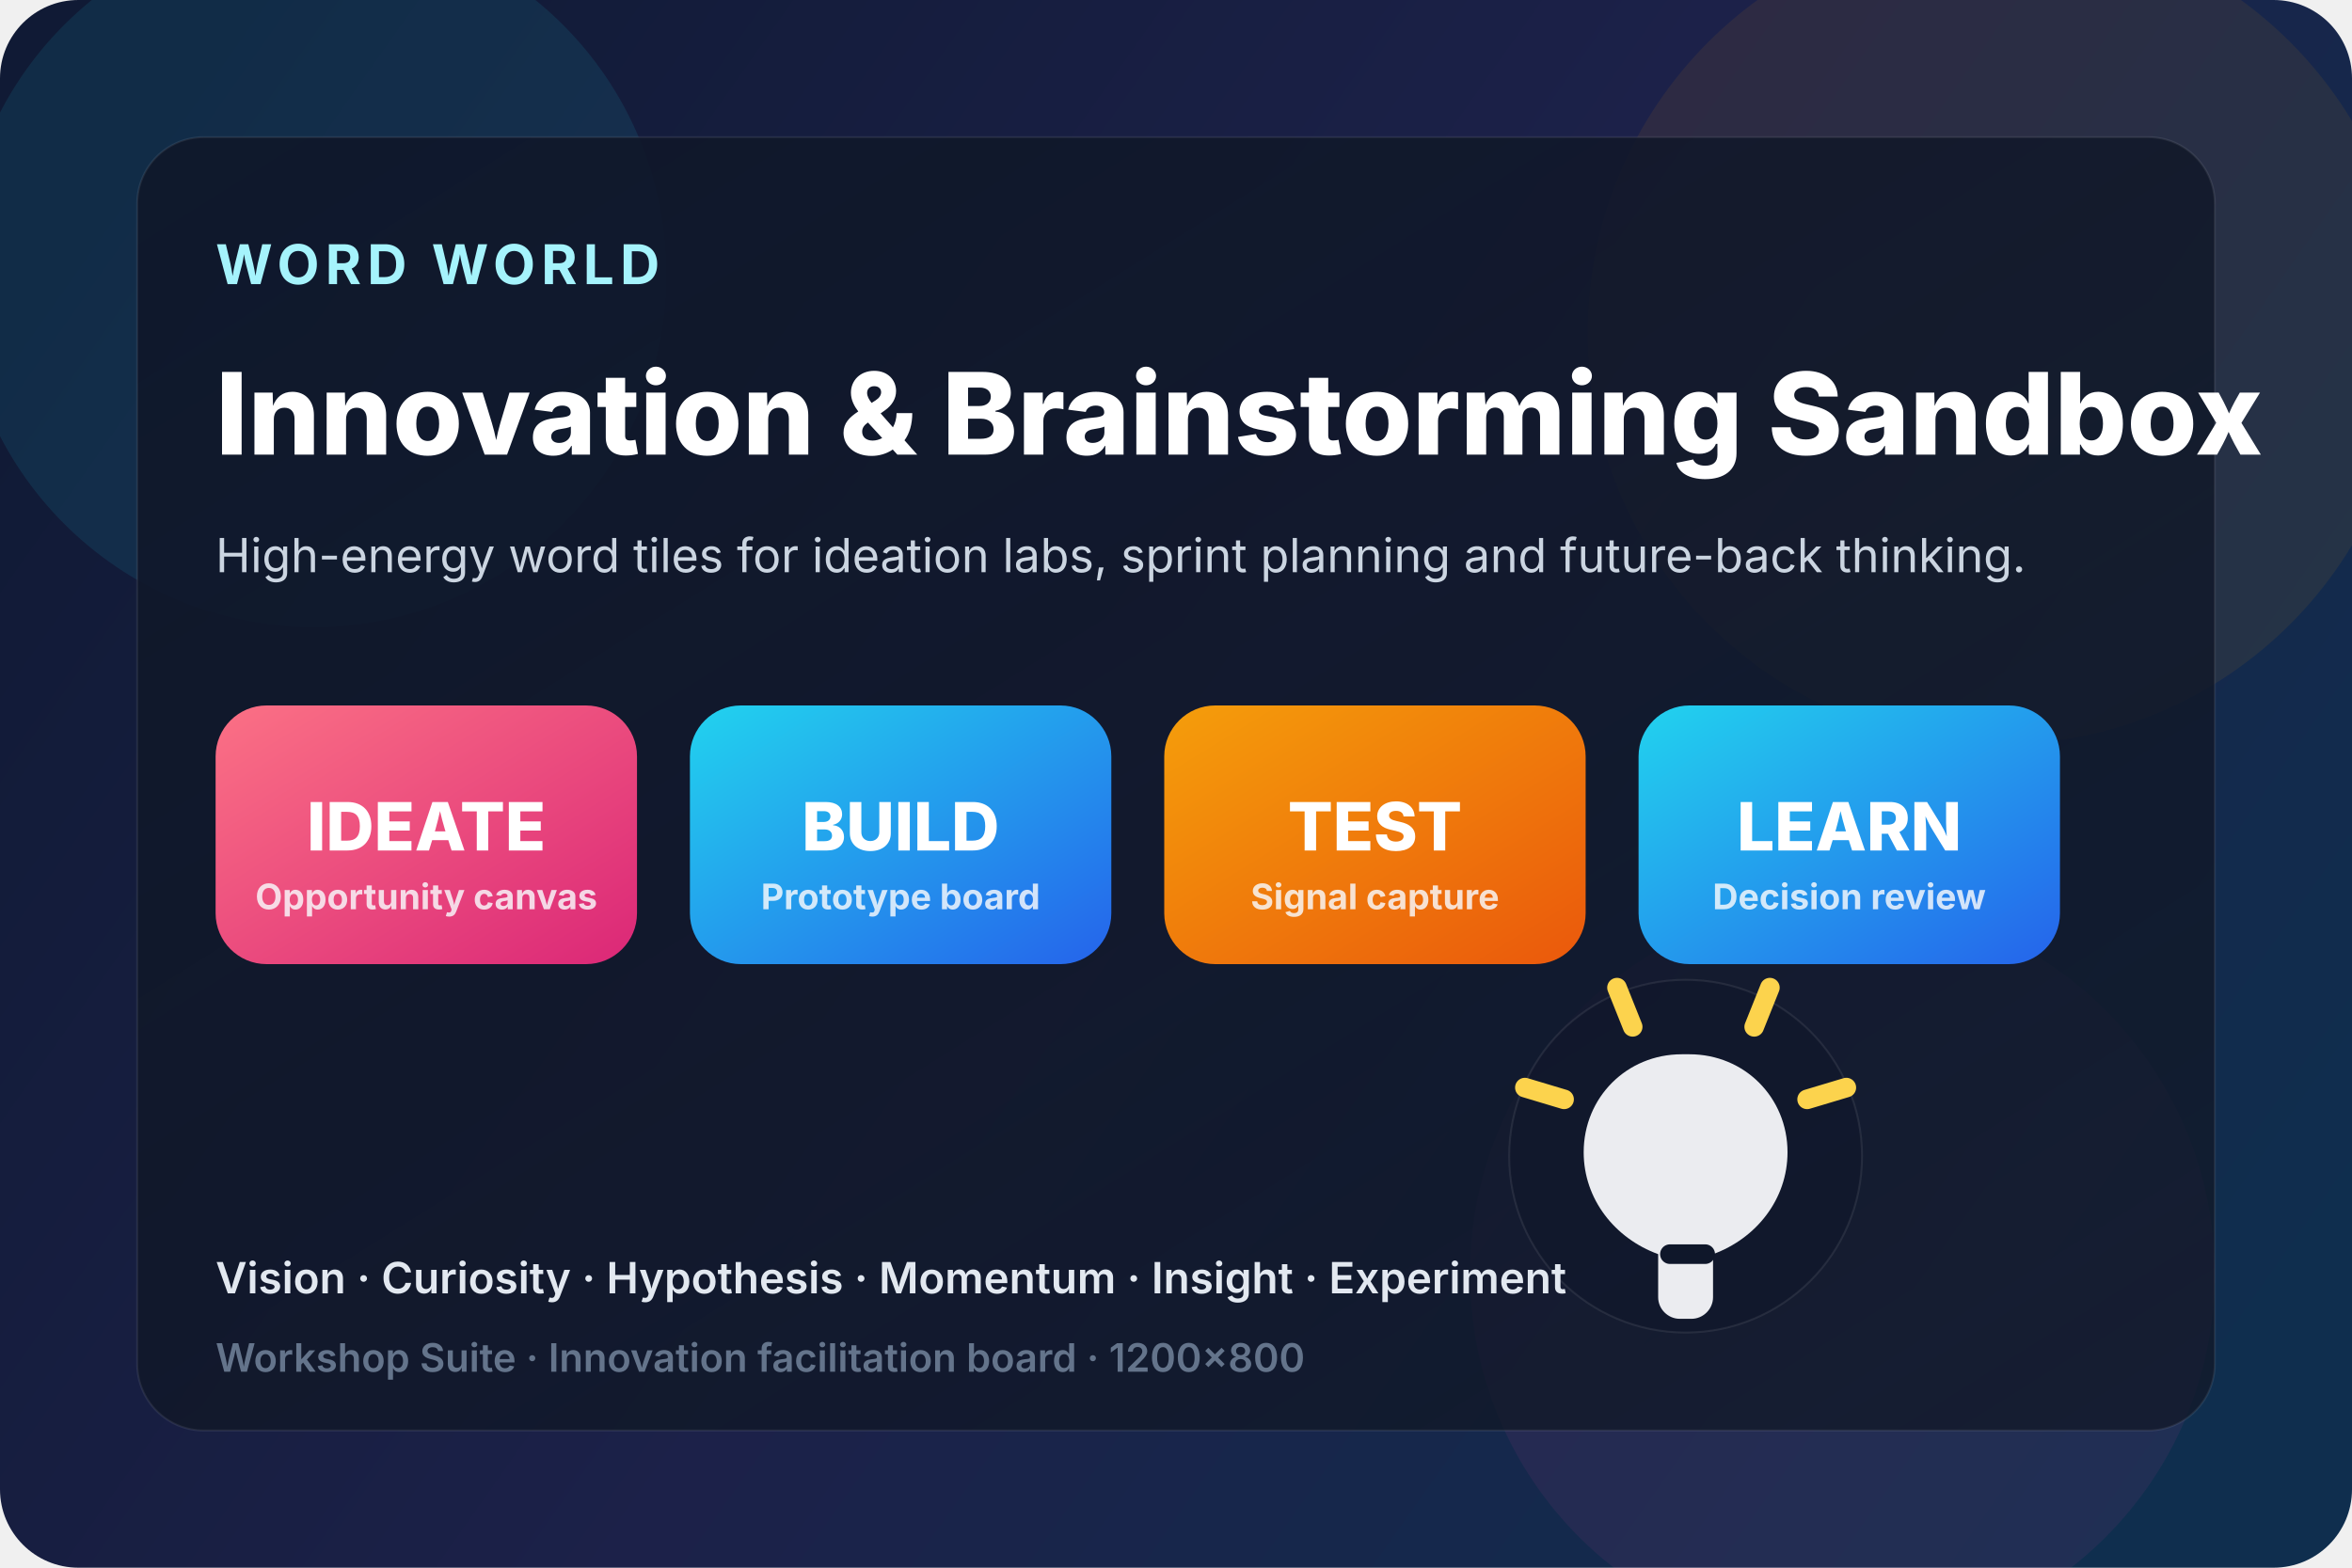
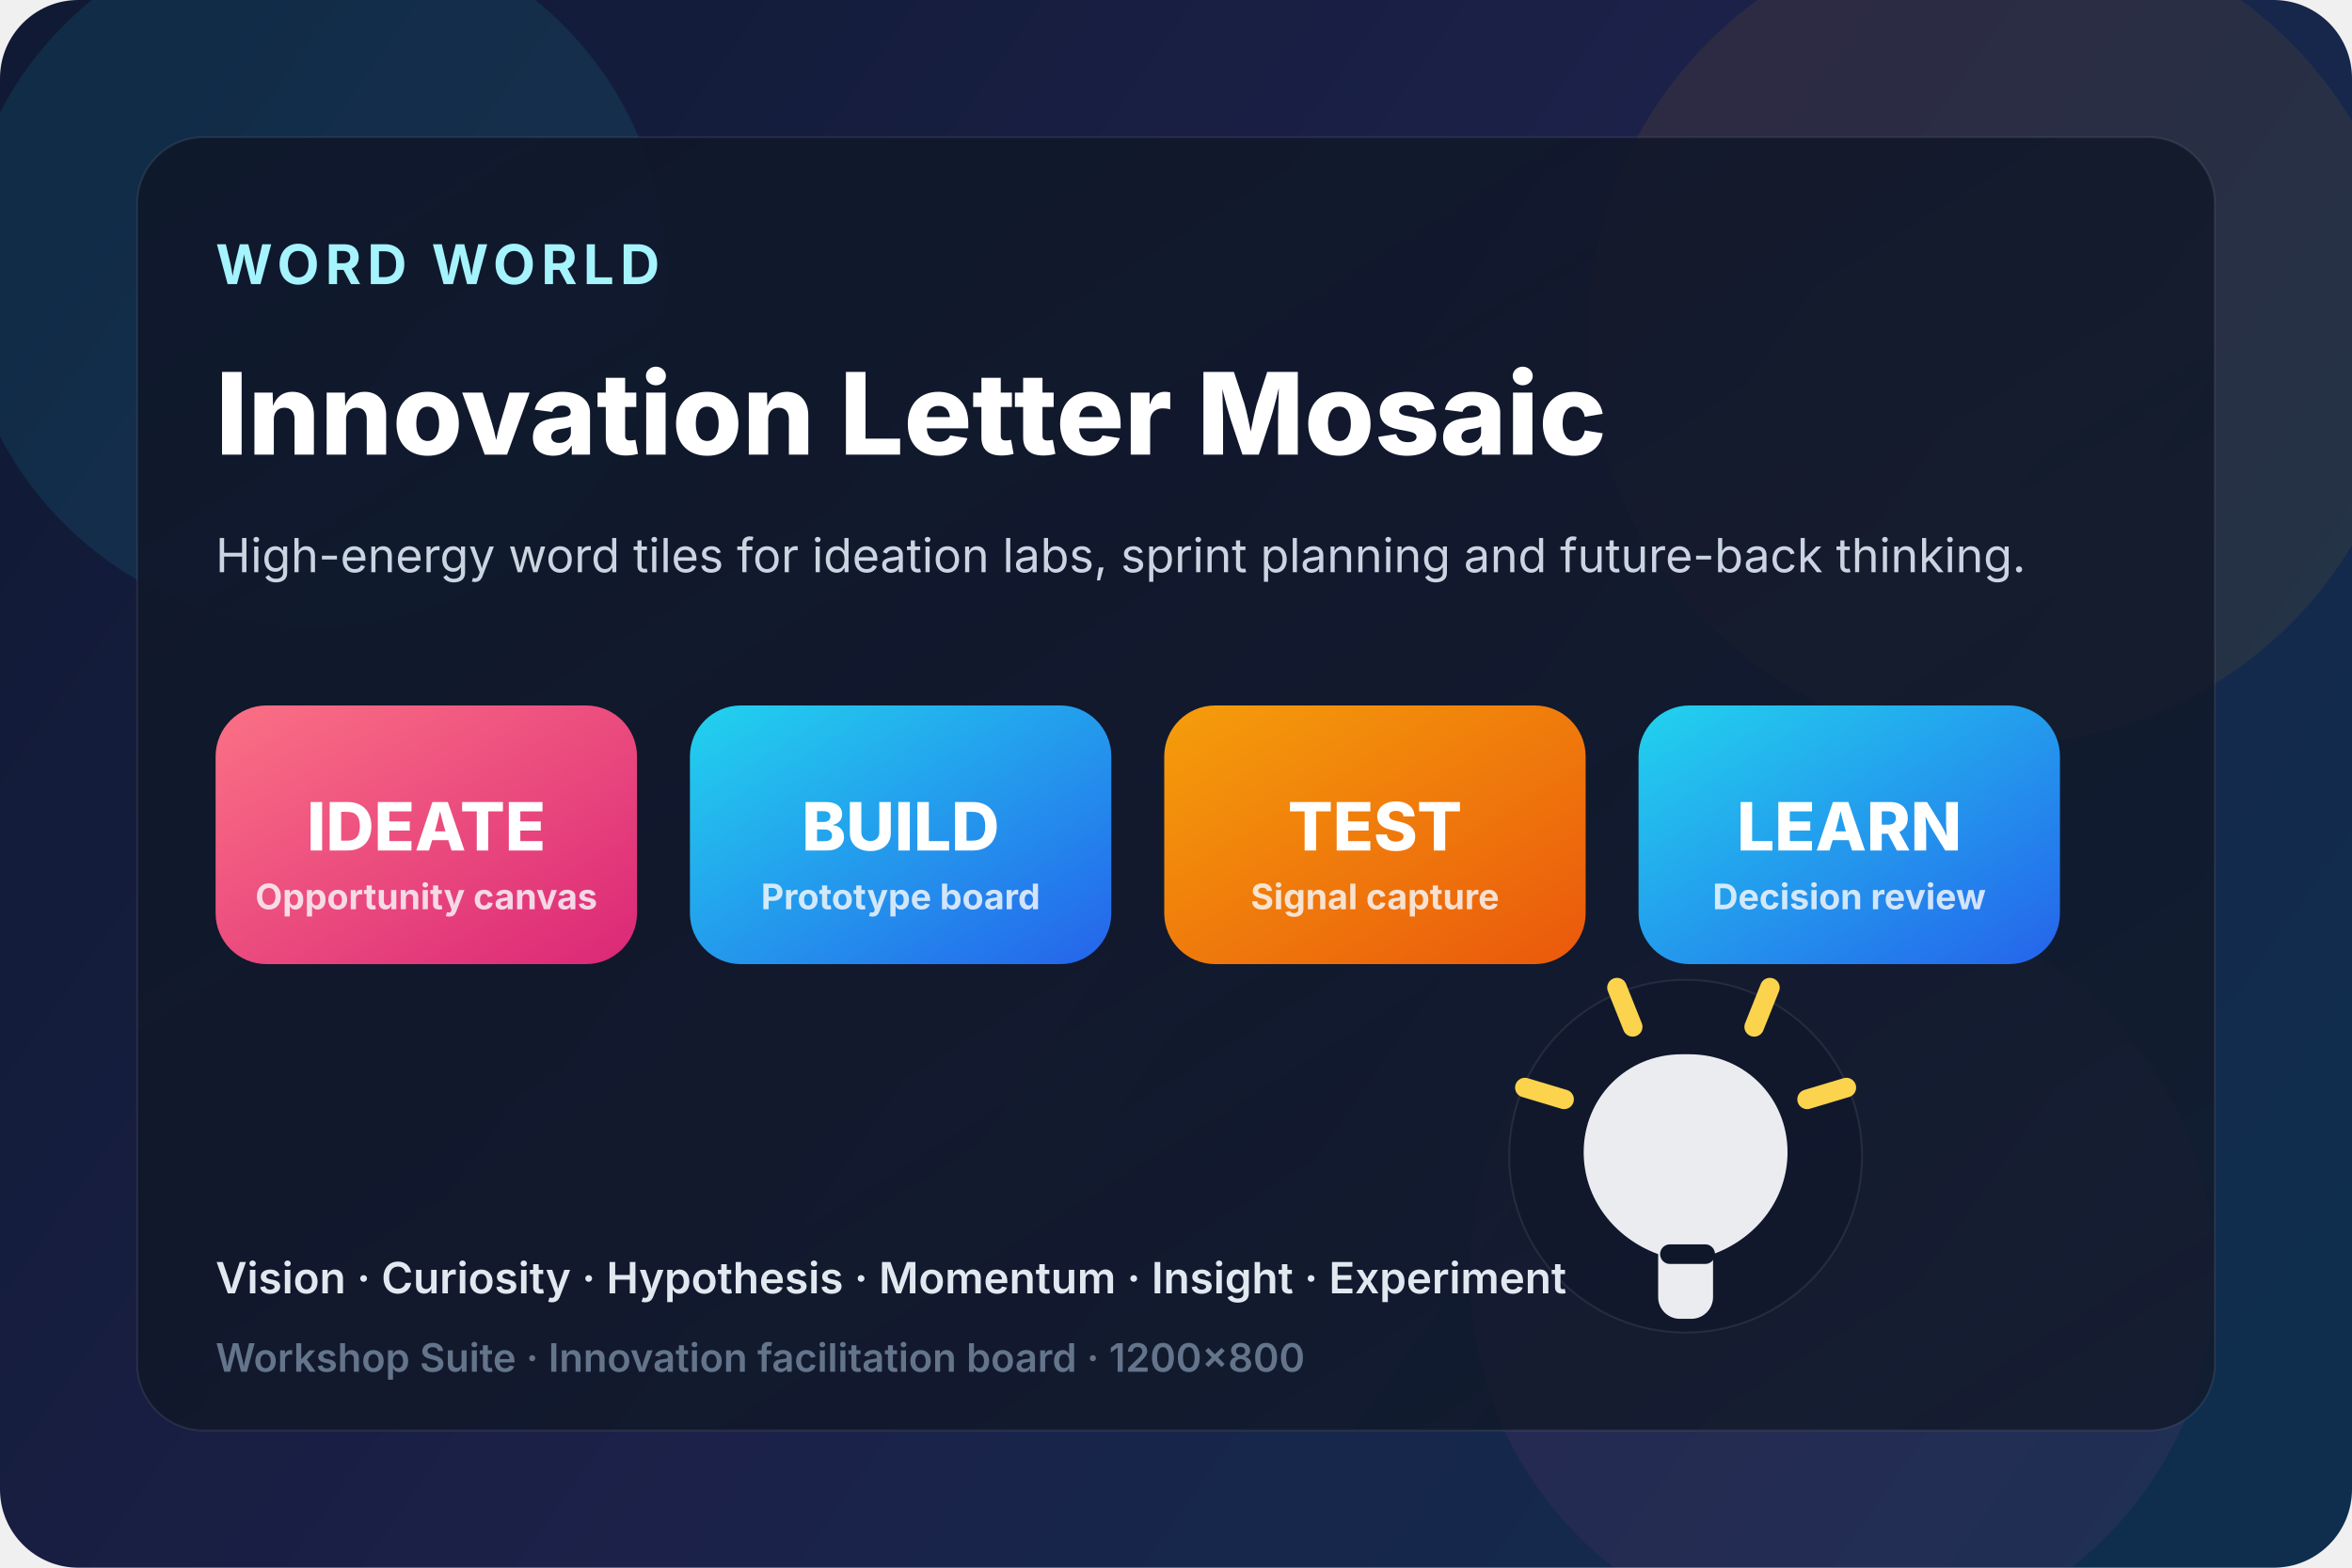
<svg xmlns="http://www.w3.org/2000/svg" width="1200" height="800" viewBox="0 0 1200 800" fill="none">
  <defs>
    <linearGradient id="bg" x1="90" y1="40" x2="1110" y2="760" gradientUnits="userSpaceOnUse">
      <stop stop-color="#101A35" />
      <stop offset="0.5" stop-color="#1C2149" />
      <stop offset="1" stop-color="#0F2E4E" />
    </linearGradient>
    <linearGradient id="panel" x1="0" y1="0" x2="1" y2="1">
      <stop stop-color="#0F172A" stop-opacity="0.94" />
      <stop offset="1" stop-color="#111827" stop-opacity="0.76" />
    </linearGradient>
    <linearGradient id="brainA" x1="0" y1="0" x2="1" y2="1">
      <stop stop-color="#FB7185" />
      <stop offset="1" stop-color="#DB2777" />
    </linearGradient>
    <linearGradient id="brainB" x1="0" y1="0" x2="1" y2="1">
      <stop stop-color="#22D3EE" />
      <stop offset="1" stop-color="#2563EB" />
    </linearGradient>
    <linearGradient id="brainC" x1="0" y1="0" x2="1" y2="1">
      <stop stop-color="#F59E0B" />
      <stop offset="1" stop-color="#EA580C" />
    </linearGradient>
  </defs>
  <rect width="1200" height="800" rx="40" fill="url(#bg)" />
  <circle cx="160" cy="140" r="180" fill="#22D3EE" fill-opacity="0.10" />
  <circle cx="1020" cy="170" r="210" fill="#F59E0B" fill-opacity="0.08" />
  <circle cx="940" cy="650" r="190" fill="#EC4899" fill-opacity="0.08" />
  <rect x="70" y="70" width="1060" height="660" rx="34" fill="url(#panel)" stroke="white" stroke-opacity="0.08" />
  <text x="110" y="145" fill="#A5F3FC" font-family="Inter, Arial, sans-serif" font-size="28" font-weight="700" letter-spacing="3">WORD WORLD</text>
-   <text x="110" y="232" fill="white" font-family="Sora, Inter, Arial, sans-serif" font-size="58" font-weight="800">Innovation &amp; Brainstorming Sandbox</text>
+   <text x="110" y="232" fill="white" font-family="Sora, Inter, Arial, sans-serif" font-size="58" font-weight="800">Innovation Letter Mosaic</text>
  <text x="110" y="292" fill="#CBD5E1" font-family="Inter, Arial, sans-serif" font-size="24">High-energy word tiles for ideation labs, sprint planning and future-back thinking.</text>
  <g transform="translate(110 360)">
    <rect x="0" y="0" width="215" height="132" rx="26" fill="url(#brainA)" />
    <rect x="242" y="0" width="215" height="132" rx="26" fill="url(#brainB)" />
    <rect x="484" y="0" width="215" height="132" rx="26" fill="url(#brainC)" />
    <rect x="726" y="0" width="215" height="132" rx="26" fill="url(#brainB)" />
    <g fill="white" font-family="Sora, Inter, Arial, sans-serif" font-size="34" font-weight="800" text-anchor="middle">
      <text x="107.5" y="74">IDEATE</text>
      <text x="349.5" y="74">BUILD</text>
      <text x="591.5" y="74">TEST</text>
      <text x="833.5" y="74">LEARN</text>
    </g>
    <g fill="#F8FAFC" fill-opacity="0.82" font-family="Inter, Arial, sans-serif" font-size="18" font-weight="700" text-anchor="middle">
      <text x="107.5" y="104">Opportunity canvas</text>
      <text x="349.5" y="104">Prototype board</text>
      <text x="591.5" y="104">Signal capture</text>
      <text x="833.5" y="104">Decision review</text>
    </g>
  </g>
  <g transform="translate(770 500)">
    <circle cx="90" cy="90" r="90" fill="#0F172A" fill-opacity="0.56" stroke="white" stroke-opacity="0.08" />
    <path d="M88 38C60 38 38 60 38 88C38 112 54 132 76 140V162C76 168 81 173 87 173H93C99 173 104 168 104 162V140C126 132 142 112 142 88C142 60 120 38 92 38H88Z" fill="#F8FAFC" fill-opacity="0.94" />
    <path d="M82 140H100" stroke="#0F172A" stroke-width="10" stroke-linecap="round" />
    <path d="M63 24L55 4M125 24L133 4M28 61L8 55M152 61L172 55" stroke="#FCD34D" stroke-width="10" stroke-linecap="round" />
  </g>
  <text x="110" y="660" fill="#E2E8F0" font-family="Inter, Arial, sans-serif" font-size="22" font-weight="600">Vision · Curiosity · Hypothesis · Momentum · Insight · Experiment</text>
  <text x="110" y="700" fill="#64748B" font-family="Inter, Arial, sans-serif" font-size="20" font-weight="600">Workshop Suite · Innovation facilitation board · 1200×800</text>
</svg>
